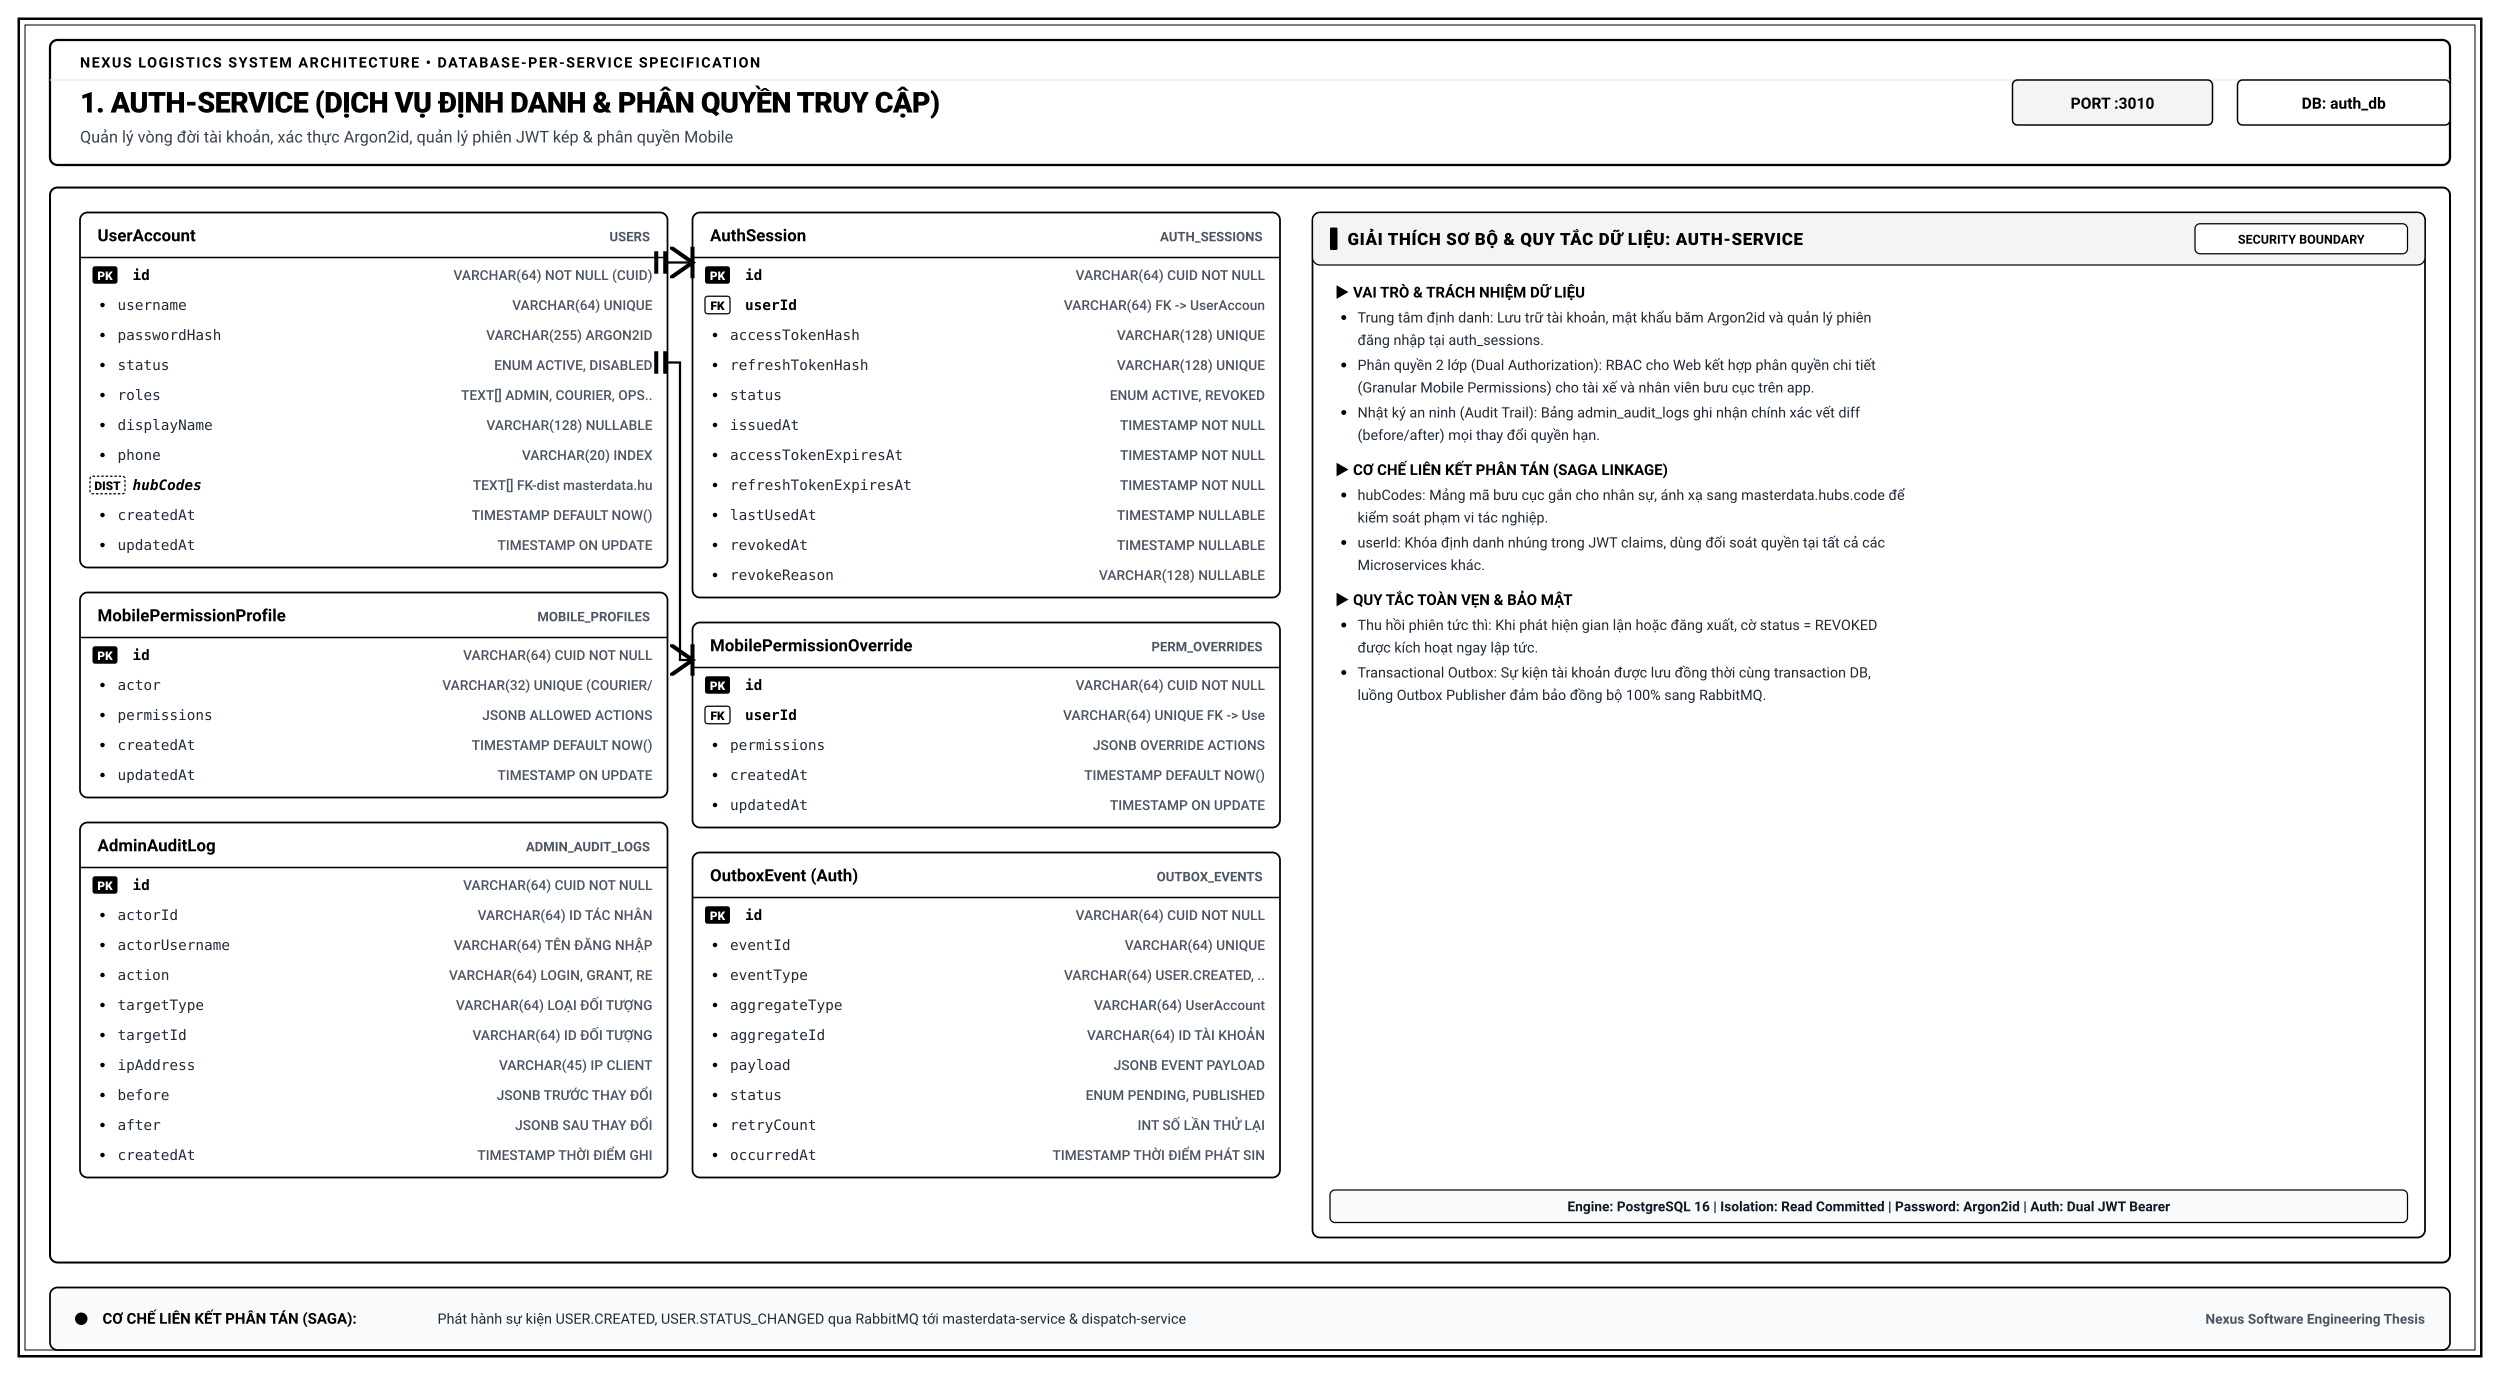
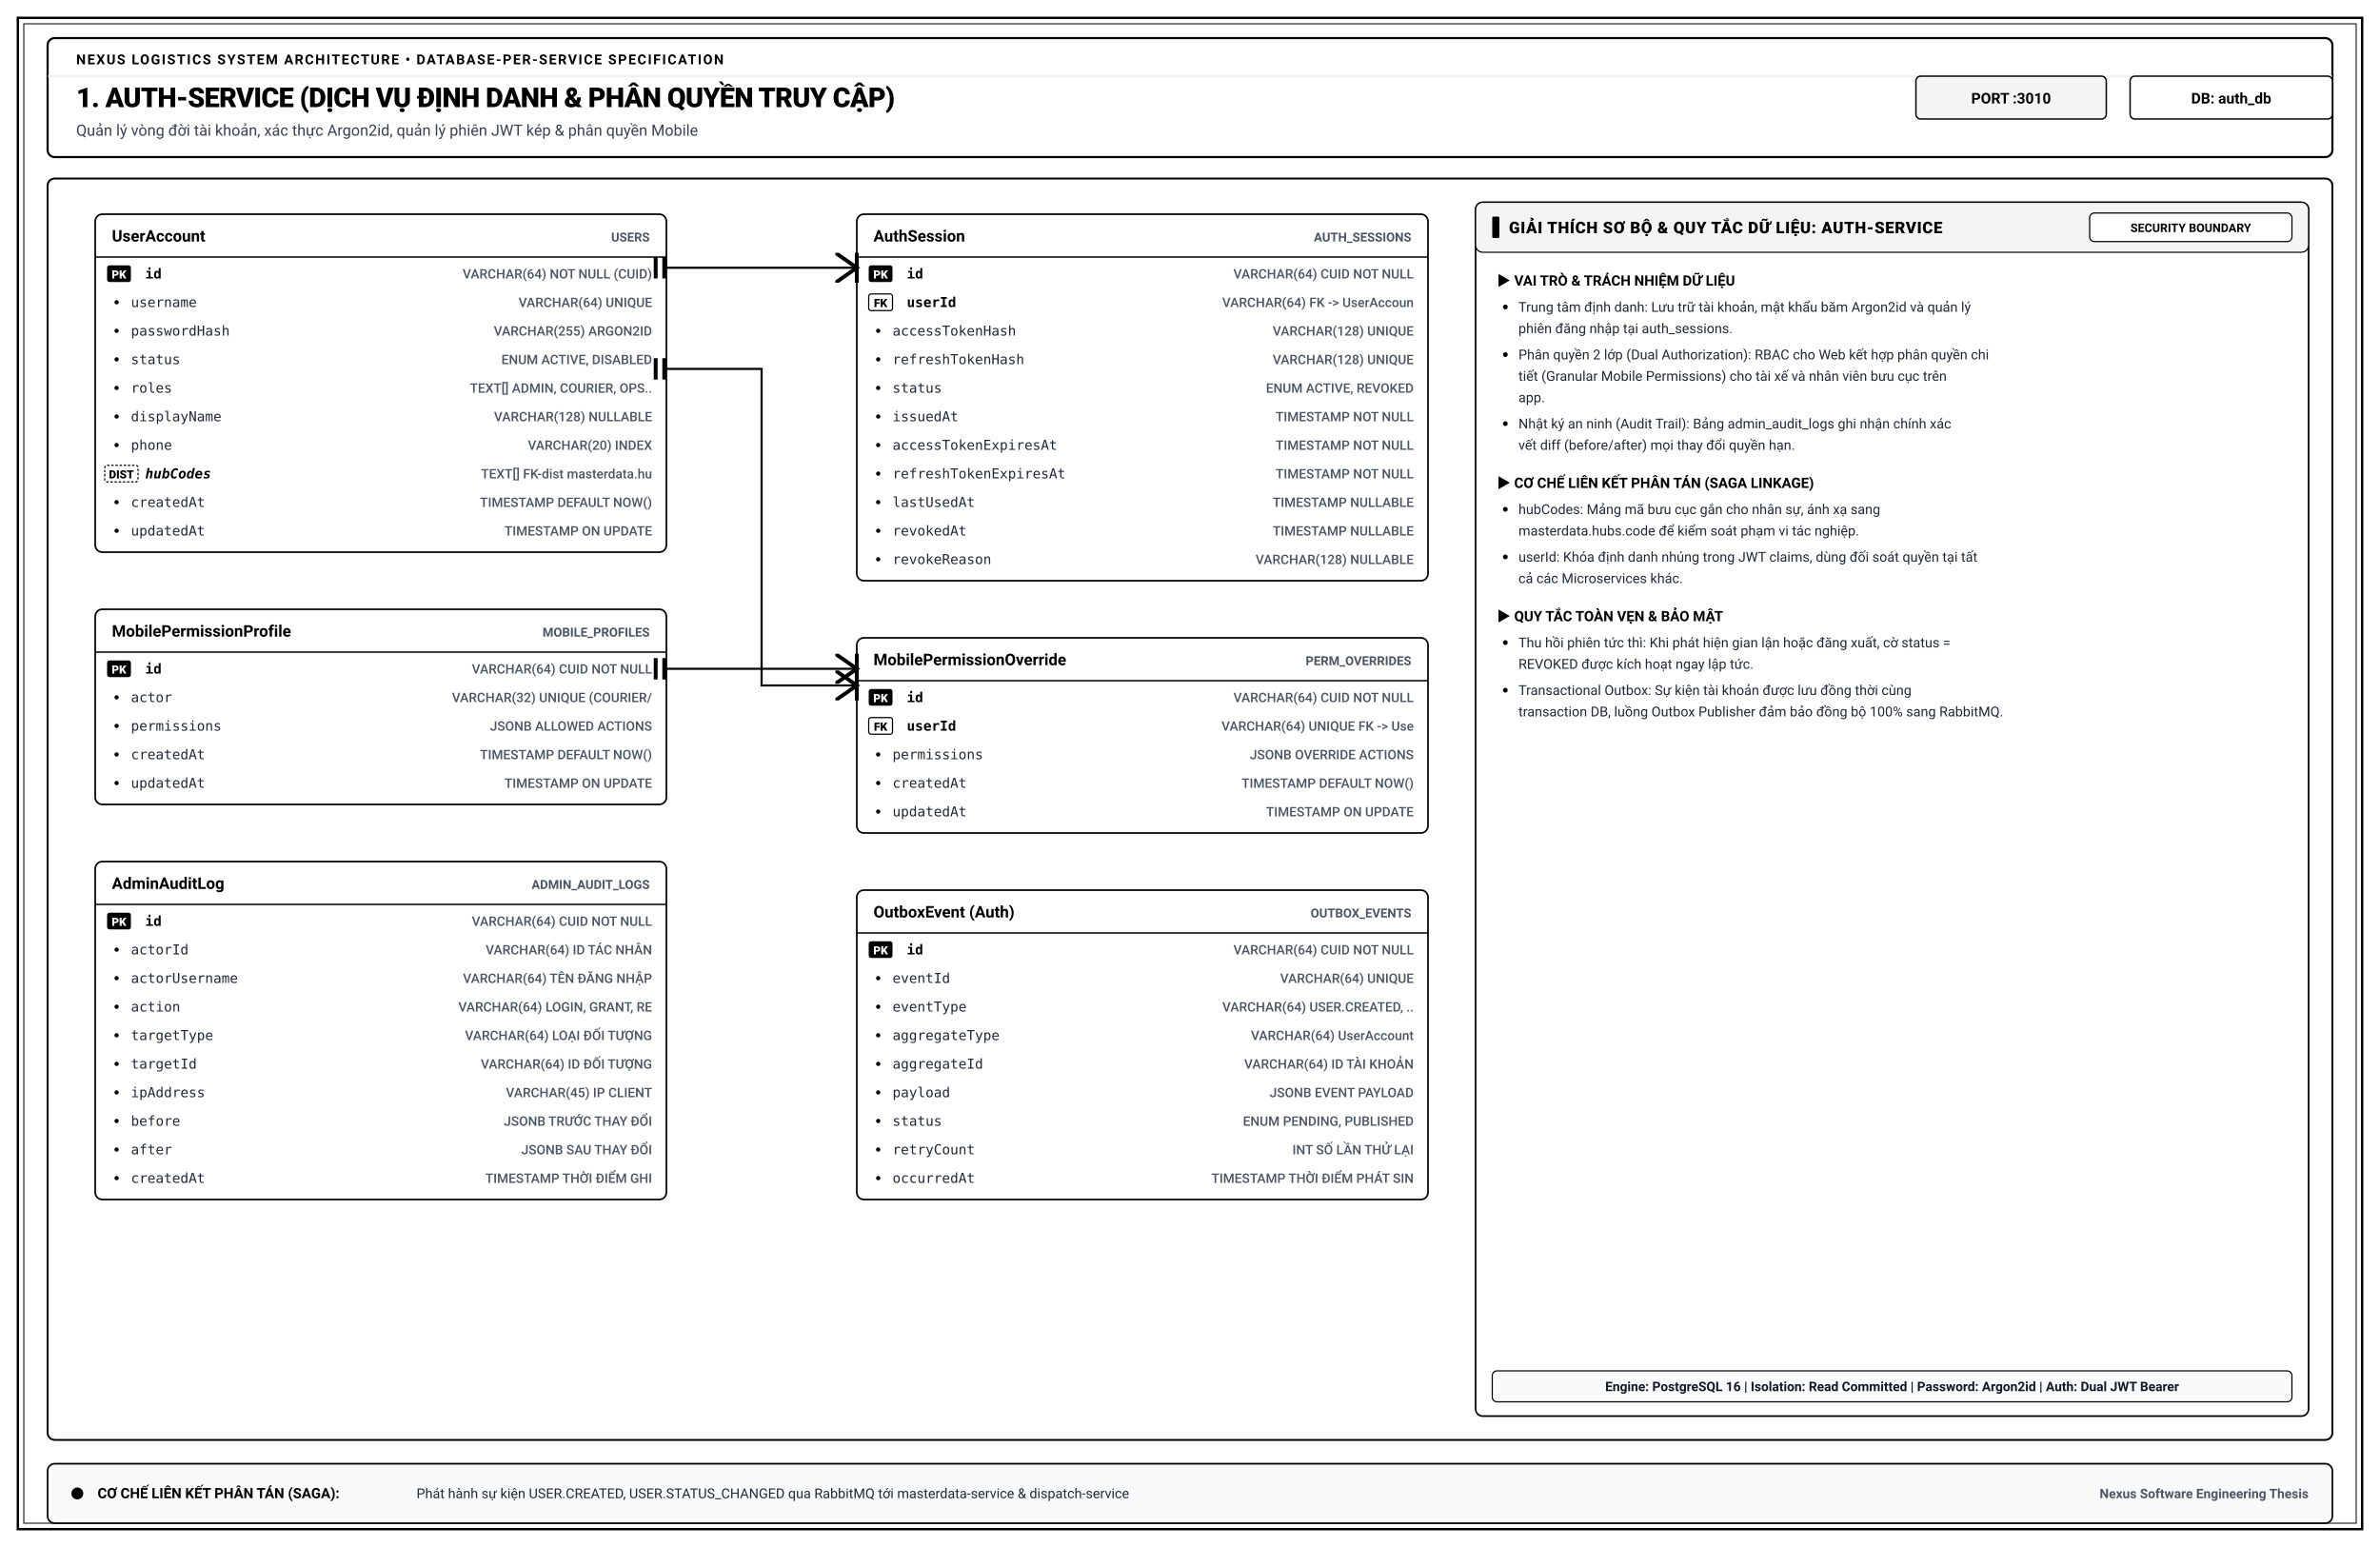
- <svg xmlns="http://www.w3.org/2000/svg" viewBox="0 0 2000 1100" width="100%" height="100%" style="background:#FFFFFF;">
+ <svg xmlns="http://www.w3.org/2000/svg" viewBox="0 0 2000 1300" width="100%" height="100%" style="background:#FFFFFF;">
  <defs>
    <marker id="crow-many" markerWidth="14" markerHeight="14" refX="10" refY="7" orient="auto">
      <path d="M 0 0 L 10 7 L 0 14 M 10 0 L 10 14" stroke="#000000" stroke-width="1.8" fill="none" />
    </marker>
    <marker id="crow-one" markerWidth="14" markerHeight="14" refX="10" refY="7" orient="auto">
      <line x1="5" y1="2" x2="5" y2="12" stroke="#000000" stroke-width="1.8" />
      <line x1="9" y1="2" x2="9" y2="12" stroke="#000000" stroke-width="1.8" />
    </marker>
    <marker id="arrow-dist" markerWidth="12" markerHeight="12" refX="9" refY="6" orient="auto">
      <path d="M 0 1 L 9 6 L 0 11 z" fill="#000000" />
    </marker>
  </defs>
  <rect width="100%" height="100%" fill="#FFFFFF" />
-   <rect x="15" y="15" width="1970" height="1070" fill="none" stroke="#000000" stroke-width="2" />
-   <rect x="20" y="20" width="1960" height="1060" fill="none" stroke="#000000" stroke-width="0.8" />
+   <rect x="15" y="15" width="1970" height="1270" fill="none" stroke="#000000" stroke-width="2" />
+   <rect x="20" y="20" width="1960" height="1260" fill="none" stroke="#000000" stroke-width="0.8" />
  <style>
    text { font-family: -apple-system, BlinkMacSystemFont, "Segoe UI", Roboto, "Helvetica Neue", Arial, sans-serif; }
    .doc-badge { font-size: 11.5px; font-weight: 700; fill: #000000; letter-spacing: 1.2px; text-transform: uppercase; }
    .doc-title { font-size: 23px; font-weight: 800; fill: #000000; letter-spacing: -0.5px; }
    .doc-subtitle { font-size: 13px; font-weight: 400; fill: #374151; }
    
    .tbl-header { font-size: 13.5px; font-weight: 700; fill: #000000; }
    .tbl-tag { font-size: 10.5px; font-weight: 600; fill: #4B5563; text-transform: uppercase; }
    .tbl-field-pk { font-size: 11.5px; font-weight: 700; fill: #000000; font-family: ui-monospace, Menlo, monospace; }
    .tbl-field-fk { font-size: 11.5px; font-weight: 600; fill: #000000; font-family: ui-monospace, Menlo, monospace; }
    .tbl-field-dist { font-size: 11.5px; font-weight: 600; fill: #000000; font-style: italic; font-family: ui-monospace, Menlo, monospace; }
    .tbl-field-normal { font-size: 11.5px; font-weight: 500; fill: #1F2937; font-family: ui-monospace, Menlo, monospace; }
    .tbl-type { font-size: 11px; font-weight: 500; fill: #4B5563; }

    .badge-pk { font-size: 9.5px; font-weight: 800; fill: #FFFFFF; }
    .badge-fk { font-size: 9.5px; font-weight: 800; fill: #000000; }
    .badge-dist { font-size: 9.5px; font-weight: 800; fill: #000000; }

    .panel-header { font-size: 13.5px; font-weight: 800; fill: #000000; text-transform: uppercase; letter-spacing: 0.5px; }
    .panel-sec-title { font-size: 12px; font-weight: 700; fill: #000000; }
    .panel-body { font-size: 11.5px; font-weight: 400; fill: #1F2937; }
    .panel-bold { font-weight: 700; fill: #000000; }
    .panel-code { font-family: ui-monospace, Menlo, monospace; font-size: 11px; font-weight: 700; fill: #000000; }
  </style>
  <g id="Header" transform="translate(40, 32)">
    <rect width="1920" height="100" rx="6" fill="#FFFFFF" stroke="#000000" stroke-width="1.8" />
    <line x1="0" y1="32" x2="1920" y2="32" stroke="#E5E7EB" stroke-width="1" />
    <text x="24" y="22" class="doc-badge">NEXUS LOGISTICS SYSTEM ARCHITECTURE • DATABASE-PER-SERVICE SPECIFICATION</text>
    <text x="24" y="58" class="doc-title">1. AUTH-SERVICE (DỊCH VỤ ĐỊNH DANH &amp; PHÂN QUYỀN TRUY CẬP)</text>
    <text x="24" y="82" class="doc-subtitle">Quản lý vòng đời tài khoản, xác thực Argon2id, quản lý phiên JWT kép &amp; phân quyền Mobile</text>
    <rect x="1570" y="32" width="160" height="36" rx="4" fill="#F3F4F6" stroke="#000000" stroke-width="1.2" />
    <text x="1650" y="55" font-size="12.5" font-weight="700" fill="#000000" text-anchor="middle">PORT :3010</text>
    <rect x="1750" y="32" width="170" height="36" rx="4" fill="#FFFFFF" stroke="#000000" stroke-width="1.2" />
    <text x="1835" y="55" font-size="12.5" font-weight="700" fill="#000000" text-anchor="middle">DB: auth_db</text>
  </g>
  <g id="ServiceBody" transform="translate(40, 150)">
-     <rect width="1920" height="860" rx="6" fill="#FFFFFF" stroke="#000000" stroke-width="1.6" />
-     <g transform="translate(24, 20)">
-       <rect width="470" height="284" rx="6" fill="#FFFFFF" stroke="#000000" stroke-width="1.4" />
-       <line x1="0" y1="36" x2="470" y2="36" stroke="#000000" stroke-width="1.2" />
+     <rect width="1920" height="1060" rx="6" fill="#FFFFFF" stroke="#000000" stroke-width="1.6" />
+     <g transform="translate(40, 30)">
+       <rect width="480" height="284" rx="6" fill="#FFFFFF" stroke="#000000" stroke-width="1.4" />
+       <line x1="0" y1="36" x2="480" y2="36" stroke="#000000" stroke-width="1.2" />
      <text x="14" y="23" class="tbl-header">UserAccount</text>
-       <text x="456" y="23" class="tbl-tag" text-anchor="end">USERS</text>
-       <rect x="10" y="43" width="20" height="14" rx="2" fill="#000000" />
-       <text x="20" y="54" class="badge-pk" text-anchor="middle">PK</text>
-       <text x="42" y="54" class="tbl-field-pk">id</text>
-       <text x="458" y="54" class="tbl-type" text-anchor="end">VARCHAR(64) NOT NULL (CUID)</text>
+       <text x="466" y="23" class="tbl-tag" text-anchor="end">USERS</text>
+       <rect x="10" y="43" width="20" height="14" rx="2" fill="#000000" />
+       <text x="20" y="54" class="badge-pk" text-anchor="middle">PK</text>
+       <text x="42" y="54" class="tbl-field-pk">id</text>
+       <text x="468" y="54" class="tbl-type" text-anchor="end">VARCHAR(64) NOT NULL (CUID)</text>
      <circle cx="18" cy="74" r="1.8" fill="#000000" />
      <text x="30" y="78" class="tbl-field-normal">username</text>
-       <text x="458" y="78" class="tbl-type" text-anchor="end">VARCHAR(64) UNIQUE</text>
+       <text x="468" y="78" class="tbl-type" text-anchor="end">VARCHAR(64) UNIQUE</text>
      <circle cx="18" cy="98" r="1.8" fill="#000000" />
      <text x="30" y="102" class="tbl-field-normal">passwordHash</text>
-       <text x="458" y="102" class="tbl-type" text-anchor="end">VARCHAR(255) ARGON2ID</text>
+       <text x="468" y="102" class="tbl-type" text-anchor="end">VARCHAR(255) ARGON2ID</text>
      <circle cx="18" cy="122" r="1.8" fill="#000000" />
      <text x="30" y="126" class="tbl-field-normal">status</text>
-       <text x="458" y="126" class="tbl-type" text-anchor="end">ENUM ACTIVE, DISABLED</text>
+       <text x="468" y="126" class="tbl-type" text-anchor="end">ENUM ACTIVE, DISABLED</text>
      <circle cx="18" cy="146" r="1.8" fill="#000000" />
      <text x="30" y="150" class="tbl-field-normal">roles</text>
-       <text x="458" y="150" class="tbl-type" text-anchor="end">TEXT[] ADMIN, COURIER, OPS..</text>
+       <text x="468" y="150" class="tbl-type" text-anchor="end">TEXT[] ADMIN, COURIER, OPS..</text>
      <circle cx="18" cy="170" r="1.8" fill="#000000" />
      <text x="30" y="174" class="tbl-field-normal">displayName</text>
-       <text x="458" y="174" class="tbl-type" text-anchor="end">VARCHAR(128) NULLABLE</text>
+       <text x="468" y="174" class="tbl-type" text-anchor="end">VARCHAR(128) NULLABLE</text>
      <circle cx="18" cy="194" r="1.8" fill="#000000" />
      <text x="30" y="198" class="tbl-field-normal">phone</text>
-       <text x="458" y="198" class="tbl-type" text-anchor="end">VARCHAR(20) INDEX</text>
+       <text x="468" y="198" class="tbl-type" text-anchor="end">VARCHAR(20) INDEX</text>
      <rect x="8" y="211" width="28" height="14" rx="2" fill="#FFFFFF" stroke="#000000" stroke-width="1" stroke-dasharray="2 1.5" />
      <text x="22" y="222" class="badge-dist" text-anchor="middle">DIST</text>
      <text x="42" y="222" class="tbl-field-dist">hubCodes</text>
-       <text x="458" y="222" class="tbl-type" text-anchor="end">TEXT[] FK-dist masterdata.hu</text>
+       <text x="468" y="222" class="tbl-type" text-anchor="end">TEXT[] FK-dist masterdata.hu</text>
      <circle cx="18" cy="242" r="1.8" fill="#000000" />
      <text x="30" y="246" class="tbl-field-normal">createdAt</text>
-       <text x="458" y="246" class="tbl-type" text-anchor="end">TIMESTAMP DEFAULT NOW()</text>
+       <text x="468" y="246" class="tbl-type" text-anchor="end">TIMESTAMP DEFAULT NOW()</text>
      <circle cx="18" cy="266" r="1.8" fill="#000000" />
      <text x="30" y="270" class="tbl-field-normal">updatedAt</text>
-       <text x="458" y="270" class="tbl-type" text-anchor="end">TIMESTAMP ON UPDATE</text>
-     </g>
-     <g transform="translate(514, 20)">
-       <rect width="470" height="308" rx="6" fill="#FFFFFF" stroke="#000000" stroke-width="1.4" />
-       <line x1="0" y1="36" x2="470" y2="36" stroke="#000000" stroke-width="1.2" />
+       <text x="468" y="270" class="tbl-type" text-anchor="end">TIMESTAMP ON UPDATE</text>
+     </g>
+     <g transform="translate(680, 30)">
+       <rect width="480" height="308" rx="6" fill="#FFFFFF" stroke="#000000" stroke-width="1.4" />
+       <line x1="0" y1="36" x2="480" y2="36" stroke="#000000" stroke-width="1.2" />
      <text x="14" y="23" class="tbl-header">AuthSession</text>
-       <text x="456" y="23" class="tbl-tag" text-anchor="end">AUTH_SESSIONS</text>
-       <rect x="10" y="43" width="20" height="14" rx="2" fill="#000000" />
-       <text x="20" y="54" class="badge-pk" text-anchor="middle">PK</text>
-       <text x="42" y="54" class="tbl-field-pk">id</text>
-       <text x="458" y="54" class="tbl-type" text-anchor="end">VARCHAR(64) CUID NOT NULL</text>
+       <text x="466" y="23" class="tbl-tag" text-anchor="end">AUTH_SESSIONS</text>
+       <rect x="10" y="43" width="20" height="14" rx="2" fill="#000000" />
+       <text x="20" y="54" class="badge-pk" text-anchor="middle">PK</text>
+       <text x="42" y="54" class="tbl-field-pk">id</text>
+       <text x="468" y="54" class="tbl-type" text-anchor="end">VARCHAR(64) CUID NOT NULL</text>
      <rect x="10" y="67" width="20" height="14" rx="2" fill="#FFFFFF" stroke="#000000" stroke-width="1" />
      <text x="20" y="78" class="badge-fk" text-anchor="middle">FK</text>
      <text x="42" y="78" class="tbl-field-fk">userId</text>
-       <text x="458" y="78" class="tbl-type" text-anchor="end">VARCHAR(64) FK -&gt; UserAccoun</text>
+       <text x="468" y="78" class="tbl-type" text-anchor="end">VARCHAR(64) FK -&gt; UserAccoun</text>
      <circle cx="18" cy="98" r="1.8" fill="#000000" />
      <text x="30" y="102" class="tbl-field-normal">accessTokenHash</text>
-       <text x="458" y="102" class="tbl-type" text-anchor="end">VARCHAR(128) UNIQUE</text>
+       <text x="468" y="102" class="tbl-type" text-anchor="end">VARCHAR(128) UNIQUE</text>
      <circle cx="18" cy="122" r="1.8" fill="#000000" />
      <text x="30" y="126" class="tbl-field-normal">refreshTokenHash</text>
-       <text x="458" y="126" class="tbl-type" text-anchor="end">VARCHAR(128) UNIQUE</text>
+       <text x="468" y="126" class="tbl-type" text-anchor="end">VARCHAR(128) UNIQUE</text>
      <circle cx="18" cy="146" r="1.8" fill="#000000" />
      <text x="30" y="150" class="tbl-field-normal">status</text>
-       <text x="458" y="150" class="tbl-type" text-anchor="end">ENUM ACTIVE, REVOKED</text>
+       <text x="468" y="150" class="tbl-type" text-anchor="end">ENUM ACTIVE, REVOKED</text>
      <circle cx="18" cy="170" r="1.8" fill="#000000" />
      <text x="30" y="174" class="tbl-field-normal">issuedAt</text>
-       <text x="458" y="174" class="tbl-type" text-anchor="end">TIMESTAMP NOT NULL</text>
+       <text x="468" y="174" class="tbl-type" text-anchor="end">TIMESTAMP NOT NULL</text>
      <circle cx="18" cy="194" r="1.8" fill="#000000" />
      <text x="30" y="198" class="tbl-field-normal">accessTokenExpiresAt</text>
-       <text x="458" y="198" class="tbl-type" text-anchor="end">TIMESTAMP NOT NULL</text>
+       <text x="468" y="198" class="tbl-type" text-anchor="end">TIMESTAMP NOT NULL</text>
      <circle cx="18" cy="218" r="1.8" fill="#000000" />
      <text x="30" y="222" class="tbl-field-normal">refreshTokenExpiresAt</text>
-       <text x="458" y="222" class="tbl-type" text-anchor="end">TIMESTAMP NOT NULL</text>
+       <text x="468" y="222" class="tbl-type" text-anchor="end">TIMESTAMP NOT NULL</text>
      <circle cx="18" cy="242" r="1.8" fill="#000000" />
      <text x="30" y="246" class="tbl-field-normal">lastUsedAt</text>
-       <text x="458" y="246" class="tbl-type" text-anchor="end">TIMESTAMP NULLABLE</text>
+       <text x="468" y="246" class="tbl-type" text-anchor="end">TIMESTAMP NULLABLE</text>
      <circle cx="18" cy="266" r="1.8" fill="#000000" />
      <text x="30" y="270" class="tbl-field-normal">revokedAt</text>
-       <text x="458" y="270" class="tbl-type" text-anchor="end">TIMESTAMP NULLABLE</text>
+       <text x="468" y="270" class="tbl-type" text-anchor="end">TIMESTAMP NULLABLE</text>
      <circle cx="18" cy="290" r="1.8" fill="#000000" />
      <text x="30" y="294" class="tbl-field-normal">revokeReason</text>
-       <text x="458" y="294" class="tbl-type" text-anchor="end">VARCHAR(128) NULLABLE</text>
-     </g>
-     <g transform="translate(24, 324)">
-       <rect width="470" height="164" rx="6" fill="#FFFFFF" stroke="#000000" stroke-width="1.4" />
-       <line x1="0" y1="36" x2="470" y2="36" stroke="#000000" stroke-width="1.2" />
+       <text x="468" y="294" class="tbl-type" text-anchor="end">VARCHAR(128) NULLABLE</text>
+     </g>
+     <g transform="translate(40, 362)">
+       <rect width="480" height="164" rx="6" fill="#FFFFFF" stroke="#000000" stroke-width="1.4" />
+       <line x1="0" y1="36" x2="480" y2="36" stroke="#000000" stroke-width="1.2" />
      <text x="14" y="23" class="tbl-header">MobilePermissionProfile</text>
-       <text x="456" y="23" class="tbl-tag" text-anchor="end">MOBILE_PROFILES</text>
-       <rect x="10" y="43" width="20" height="14" rx="2" fill="#000000" />
-       <text x="20" y="54" class="badge-pk" text-anchor="middle">PK</text>
-       <text x="42" y="54" class="tbl-field-pk">id</text>
-       <text x="458" y="54" class="tbl-type" text-anchor="end">VARCHAR(64) CUID NOT NULL</text>
+       <text x="466" y="23" class="tbl-tag" text-anchor="end">MOBILE_PROFILES</text>
+       <rect x="10" y="43" width="20" height="14" rx="2" fill="#000000" />
+       <text x="20" y="54" class="badge-pk" text-anchor="middle">PK</text>
+       <text x="42" y="54" class="tbl-field-pk">id</text>
+       <text x="468" y="54" class="tbl-type" text-anchor="end">VARCHAR(64) CUID NOT NULL</text>
      <circle cx="18" cy="74" r="1.8" fill="#000000" />
      <text x="30" y="78" class="tbl-field-normal">actor</text>
-       <text x="458" y="78" class="tbl-type" text-anchor="end">VARCHAR(32) UNIQUE (COURIER/</text>
+       <text x="468" y="78" class="tbl-type" text-anchor="end">VARCHAR(32) UNIQUE (COURIER/</text>
      <circle cx="18" cy="98" r="1.8" fill="#000000" />
      <text x="30" y="102" class="tbl-field-normal">permissions</text>
-       <text x="458" y="102" class="tbl-type" text-anchor="end">JSONB ALLOWED ACTIONS</text>
+       <text x="468" y="102" class="tbl-type" text-anchor="end">JSONB ALLOWED ACTIONS</text>
      <circle cx="18" cy="122" r="1.8" fill="#000000" />
      <text x="30" y="126" class="tbl-field-normal">createdAt</text>
-       <text x="458" y="126" class="tbl-type" text-anchor="end">TIMESTAMP DEFAULT NOW()</text>
+       <text x="468" y="126" class="tbl-type" text-anchor="end">TIMESTAMP DEFAULT NOW()</text>
      <circle cx="18" cy="146" r="1.8" fill="#000000" />
      <text x="30" y="150" class="tbl-field-normal">updatedAt</text>
-       <text x="458" y="150" class="tbl-type" text-anchor="end">TIMESTAMP ON UPDATE</text>
-     </g>
-     <g transform="translate(514, 348)">
-       <rect width="470" height="164" rx="6" fill="#FFFFFF" stroke="#000000" stroke-width="1.4" />
-       <line x1="0" y1="36" x2="470" y2="36" stroke="#000000" stroke-width="1.2" />
+       <text x="468" y="150" class="tbl-type" text-anchor="end">TIMESTAMP ON UPDATE</text>
+     </g>
+     <g transform="translate(680, 386)">
+       <rect width="480" height="164" rx="6" fill="#FFFFFF" stroke="#000000" stroke-width="1.4" />
+       <line x1="0" y1="36" x2="480" y2="36" stroke="#000000" stroke-width="1.2" />
      <text x="14" y="23" class="tbl-header">MobilePermissionOverride</text>
-       <text x="456" y="23" class="tbl-tag" text-anchor="end">PERM_OVERRIDES</text>
-       <rect x="10" y="43" width="20" height="14" rx="2" fill="#000000" />
-       <text x="20" y="54" class="badge-pk" text-anchor="middle">PK</text>
-       <text x="42" y="54" class="tbl-field-pk">id</text>
-       <text x="458" y="54" class="tbl-type" text-anchor="end">VARCHAR(64) CUID NOT NULL</text>
+       <text x="466" y="23" class="tbl-tag" text-anchor="end">PERM_OVERRIDES</text>
+       <rect x="10" y="43" width="20" height="14" rx="2" fill="#000000" />
+       <text x="20" y="54" class="badge-pk" text-anchor="middle">PK</text>
+       <text x="42" y="54" class="tbl-field-pk">id</text>
+       <text x="468" y="54" class="tbl-type" text-anchor="end">VARCHAR(64) CUID NOT NULL</text>
      <rect x="10" y="67" width="20" height="14" rx="2" fill="#FFFFFF" stroke="#000000" stroke-width="1" />
      <text x="20" y="78" class="badge-fk" text-anchor="middle">FK</text>
      <text x="42" y="78" class="tbl-field-fk">userId</text>
-       <text x="458" y="78" class="tbl-type" text-anchor="end">VARCHAR(64) UNIQUE FK -&gt; Use</text>
+       <text x="468" y="78" class="tbl-type" text-anchor="end">VARCHAR(64) UNIQUE FK -&gt; Use</text>
      <circle cx="18" cy="98" r="1.8" fill="#000000" />
      <text x="30" y="102" class="tbl-field-normal">permissions</text>
-       <text x="458" y="102" class="tbl-type" text-anchor="end">JSONB OVERRIDE ACTIONS</text>
+       <text x="468" y="102" class="tbl-type" text-anchor="end">JSONB OVERRIDE ACTIONS</text>
      <circle cx="18" cy="122" r="1.8" fill="#000000" />
      <text x="30" y="126" class="tbl-field-normal">createdAt</text>
-       <text x="458" y="126" class="tbl-type" text-anchor="end">TIMESTAMP DEFAULT NOW()</text>
+       <text x="468" y="126" class="tbl-type" text-anchor="end">TIMESTAMP DEFAULT NOW()</text>
      <circle cx="18" cy="146" r="1.8" fill="#000000" />
      <text x="30" y="150" class="tbl-field-normal">updatedAt</text>
-       <text x="458" y="150" class="tbl-type" text-anchor="end">TIMESTAMP ON UPDATE</text>
-     </g>
-     <g transform="translate(24, 508)">
-       <rect width="470" height="284" rx="6" fill="#FFFFFF" stroke="#000000" stroke-width="1.4" />
-       <line x1="0" y1="36" x2="470" y2="36" stroke="#000000" stroke-width="1.2" />
+       <text x="468" y="150" class="tbl-type" text-anchor="end">TIMESTAMP ON UPDATE</text>
+     </g>
+     <g transform="translate(40, 574)">
+       <rect width="480" height="284" rx="6" fill="#FFFFFF" stroke="#000000" stroke-width="1.4" />
+       <line x1="0" y1="36" x2="480" y2="36" stroke="#000000" stroke-width="1.2" />
      <text x="14" y="23" class="tbl-header">AdminAuditLog</text>
-       <text x="456" y="23" class="tbl-tag" text-anchor="end">ADMIN_AUDIT_LOGS</text>
-       <rect x="10" y="43" width="20" height="14" rx="2" fill="#000000" />
-       <text x="20" y="54" class="badge-pk" text-anchor="middle">PK</text>
-       <text x="42" y="54" class="tbl-field-pk">id</text>
-       <text x="458" y="54" class="tbl-type" text-anchor="end">VARCHAR(64) CUID NOT NULL</text>
+       <text x="466" y="23" class="tbl-tag" text-anchor="end">ADMIN_AUDIT_LOGS</text>
+       <rect x="10" y="43" width="20" height="14" rx="2" fill="#000000" />
+       <text x="20" y="54" class="badge-pk" text-anchor="middle">PK</text>
+       <text x="42" y="54" class="tbl-field-pk">id</text>
+       <text x="468" y="54" class="tbl-type" text-anchor="end">VARCHAR(64) CUID NOT NULL</text>
      <circle cx="18" cy="74" r="1.8" fill="#000000" />
      <text x="30" y="78" class="tbl-field-normal">actorId</text>
-       <text x="458" y="78" class="tbl-type" text-anchor="end">VARCHAR(64) ID TÁC NHÂN</text>
+       <text x="468" y="78" class="tbl-type" text-anchor="end">VARCHAR(64) ID TÁC NHÂN</text>
      <circle cx="18" cy="98" r="1.8" fill="#000000" />
      <text x="30" y="102" class="tbl-field-normal">actorUsername</text>
-       <text x="458" y="102" class="tbl-type" text-anchor="end">VARCHAR(64) TÊN ĐĂNG NHẬP</text>
+       <text x="468" y="102" class="tbl-type" text-anchor="end">VARCHAR(64) TÊN ĐĂNG NHẬP</text>
      <circle cx="18" cy="122" r="1.8" fill="#000000" />
      <text x="30" y="126" class="tbl-field-normal">action</text>
-       <text x="458" y="126" class="tbl-type" text-anchor="end">VARCHAR(64) LOGIN, GRANT, RE</text>
+       <text x="468" y="126" class="tbl-type" text-anchor="end">VARCHAR(64) LOGIN, GRANT, RE</text>
      <circle cx="18" cy="146" r="1.8" fill="#000000" />
      <text x="30" y="150" class="tbl-field-normal">targetType</text>
-       <text x="458" y="150" class="tbl-type" text-anchor="end">VARCHAR(64) LOẠI ĐỐI TƯỢNG</text>
+       <text x="468" y="150" class="tbl-type" text-anchor="end">VARCHAR(64) LOẠI ĐỐI TƯỢNG</text>
      <circle cx="18" cy="170" r="1.8" fill="#000000" />
      <text x="30" y="174" class="tbl-field-normal">targetId</text>
-       <text x="458" y="174" class="tbl-type" text-anchor="end">VARCHAR(64) ID ĐỐI TƯỢNG</text>
+       <text x="468" y="174" class="tbl-type" text-anchor="end">VARCHAR(64) ID ĐỐI TƯỢNG</text>
      <circle cx="18" cy="194" r="1.8" fill="#000000" />
      <text x="30" y="198" class="tbl-field-normal">ipAddress</text>
-       <text x="458" y="198" class="tbl-type" text-anchor="end">VARCHAR(45) IP CLIENT</text>
+       <text x="468" y="198" class="tbl-type" text-anchor="end">VARCHAR(45) IP CLIENT</text>
      <circle cx="18" cy="218" r="1.8" fill="#000000" />
      <text x="30" y="222" class="tbl-field-normal">before</text>
-       <text x="458" y="222" class="tbl-type" text-anchor="end">JSONB TRƯỚC THAY ĐỔI</text>
+       <text x="468" y="222" class="tbl-type" text-anchor="end">JSONB TRƯỚC THAY ĐỔI</text>
      <circle cx="18" cy="242" r="1.8" fill="#000000" />
      <text x="30" y="246" class="tbl-field-normal">after</text>
-       <text x="458" y="246" class="tbl-type" text-anchor="end">JSONB SAU THAY ĐỔI</text>
+       <text x="468" y="246" class="tbl-type" text-anchor="end">JSONB SAU THAY ĐỔI</text>
      <circle cx="18" cy="266" r="1.8" fill="#000000" />
      <text x="30" y="270" class="tbl-field-normal">createdAt</text>
-       <text x="458" y="270" class="tbl-type" text-anchor="end">TIMESTAMP THỜI ĐIỂM GHI</text>
-     </g>
-     <g transform="translate(514, 532)">
-       <rect width="470" height="260" rx="6" fill="#FFFFFF" stroke="#000000" stroke-width="1.4" />
-       <line x1="0" y1="36" x2="470" y2="36" stroke="#000000" stroke-width="1.2" />
+       <text x="468" y="270" class="tbl-type" text-anchor="end">TIMESTAMP THỜI ĐIỂM GHI</text>
+     </g>
+     <g transform="translate(680, 598)">
+       <rect width="480" height="260" rx="6" fill="#FFFFFF" stroke="#000000" stroke-width="1.4" />
+       <line x1="0" y1="36" x2="480" y2="36" stroke="#000000" stroke-width="1.2" />
      <text x="14" y="23" class="tbl-header">OutboxEvent (Auth)</text>
-       <text x="456" y="23" class="tbl-tag" text-anchor="end">OUTBOX_EVENTS</text>
-       <rect x="10" y="43" width="20" height="14" rx="2" fill="#000000" />
-       <text x="20" y="54" class="badge-pk" text-anchor="middle">PK</text>
-       <text x="42" y="54" class="tbl-field-pk">id</text>
-       <text x="458" y="54" class="tbl-type" text-anchor="end">VARCHAR(64) CUID NOT NULL</text>
+       <text x="466" y="23" class="tbl-tag" text-anchor="end">OUTBOX_EVENTS</text>
+       <rect x="10" y="43" width="20" height="14" rx="2" fill="#000000" />
+       <text x="20" y="54" class="badge-pk" text-anchor="middle">PK</text>
+       <text x="42" y="54" class="tbl-field-pk">id</text>
+       <text x="468" y="54" class="tbl-type" text-anchor="end">VARCHAR(64) CUID NOT NULL</text>
      <circle cx="18" cy="74" r="1.8" fill="#000000" />
      <text x="30" y="78" class="tbl-field-normal">eventId</text>
-       <text x="458" y="78" class="tbl-type" text-anchor="end">VARCHAR(64) UNIQUE</text>
+       <text x="468" y="78" class="tbl-type" text-anchor="end">VARCHAR(64) UNIQUE</text>
      <circle cx="18" cy="98" r="1.8" fill="#000000" />
      <text x="30" y="102" class="tbl-field-normal">eventType</text>
-       <text x="458" y="102" class="tbl-type" text-anchor="end">VARCHAR(64) USER.CREATED, ..</text>
+       <text x="468" y="102" class="tbl-type" text-anchor="end">VARCHAR(64) USER.CREATED, ..</text>
      <circle cx="18" cy="122" r="1.8" fill="#000000" />
      <text x="30" y="126" class="tbl-field-normal">aggregateType</text>
-       <text x="458" y="126" class="tbl-type" text-anchor="end">VARCHAR(64) UserAccount</text>
+       <text x="468" y="126" class="tbl-type" text-anchor="end">VARCHAR(64) UserAccount</text>
      <circle cx="18" cy="146" r="1.8" fill="#000000" />
      <text x="30" y="150" class="tbl-field-normal">aggregateId</text>
-       <text x="458" y="150" class="tbl-type" text-anchor="end">VARCHAR(64) ID TÀI KHOẢN</text>
+       <text x="468" y="150" class="tbl-type" text-anchor="end">VARCHAR(64) ID TÀI KHOẢN</text>
      <circle cx="18" cy="170" r="1.8" fill="#000000" />
      <text x="30" y="174" class="tbl-field-normal">payload</text>
-       <text x="458" y="174" class="tbl-type" text-anchor="end">JSONB EVENT PAYLOAD</text>
+       <text x="468" y="174" class="tbl-type" text-anchor="end">JSONB EVENT PAYLOAD</text>
      <circle cx="18" cy="194" r="1.8" fill="#000000" />
      <text x="30" y="198" class="tbl-field-normal">status</text>
-       <text x="458" y="198" class="tbl-type" text-anchor="end">ENUM PENDING, PUBLISHED</text>
+       <text x="468" y="198" class="tbl-type" text-anchor="end">ENUM PENDING, PUBLISHED</text>
      <circle cx="18" cy="218" r="1.8" fill="#000000" />
      <text x="30" y="222" class="tbl-field-normal">retryCount</text>
-       <text x="458" y="222" class="tbl-type" text-anchor="end">INT SỐ LẦN THỬ LẠI</text>
+       <text x="468" y="222" class="tbl-type" text-anchor="end">INT SỐ LẦN THỬ LẠI</text>
      <circle cx="18" cy="242" r="1.8" fill="#000000" />
      <text x="30" y="246" class="tbl-field-normal">occurredAt</text>
-       <text x="458" y="246" class="tbl-type" text-anchor="end">TIMESTAMP THỜI ĐIỂM PHÁT SIN</text>
-     </g>
-     <path d="M 494 60 L 514 60" stroke="#000000" stroke-width="1.8" fill="none" marker-start="url(#crow-one)" marker-end="url(#crow-many)" />
-     <path d="M 494 140 L 504 140 L 504 378 L 514 378" stroke="#000000" stroke-width="1.8" fill="none" marker-start="url(#crow-one)" marker-end="url(#crow-many)" />
-     <g transform="translate(1010, 20)">
-       <rect width="890" height="820" rx="6" fill="#FFFFFF" stroke="#000000" stroke-width="1.4" />
-       <rect x="0" y="0" width="890" height="42" rx="6" fill="#F3F4F6" stroke="#000000" stroke-width="1" />
+       <text x="468" y="246" class="tbl-type" text-anchor="end">TIMESTAMP THỜI ĐIỂM PHÁT SIN</text>
+     </g>
+     <path d="M 520 75 L 680 75" stroke="#000000" stroke-width="1.8" fill="none" marker-start="url(#crow-one)" marker-end="url(#crow-many)" />
+     <path d="M 520 160 L 600 160 L 600 426 L 680 426" stroke="#000000" stroke-width="1.8" fill="none" marker-start="url(#crow-one)" marker-end="url(#crow-many)" />
+     <path d="M 520 412 L 680 412" stroke="#000000" stroke-width="1.8" fill="none" marker-start="url(#crow-one)" marker-end="url(#crow-many)" />
+     <g transform="translate(1200, 20)">
+       <rect width="700" height="1020" rx="6" fill="#FFFFFF" stroke="#000000" stroke-width="1.4" />
+       <rect x="0" y="0" width="700" height="42" rx="6" fill="#F3F4F6" stroke="#000000" stroke-width="1" />
      <rect x="14" y="12" width="6" height="18" rx="1" fill="#000000" />
      <text x="28" y="26" class="panel-header">GIẢI THÍCH SƠ BỘ &amp; QUY TẮC DỮ LIỆU: AUTH-SERVICE</text>
-       <rect x="706" y="9" width="170" height="24" rx="4" fill="#FFFFFF" stroke="#000000" stroke-width="1" />
-       <text x="791.0" y="25" font-size="10" font-weight="700" fill="#000000" text-anchor="middle">SECURITY BOUNDARY</text>
-       <text x="18" y="68" class="panel-sec-title">▶ VAI TRÒ &amp; TRÁCH NHIỆM DỮ LIỆU</text>
-       <circle cx="25" cy="84" r="2" fill="#000000" />
-       <text x="36" y="88" class="panel-body">Trung tâm định danh: Lưu trữ tài khoản, mật khẩu băm Argon2id và quản lý phiên</text>
-       <text x="36" y="106" class="panel-body">đăng nhập tại auth_sessions.</text>
-       <circle cx="25" cy="122" r="2" fill="#000000" />
-       <text x="36" y="126" class="panel-body">Phân quyền 2 lớp (Dual Authorization): RBAC cho Web kết hợp phân quyền chi tiết</text>
-       <text x="36" y="144" class="panel-body">(Granular Mobile Permissions) cho tài xế và nhân viên bưu cục trên app.</text>
-       <circle cx="25" cy="160" r="2" fill="#000000" />
-       <text x="36" y="164" class="panel-body">Nhật ký an ninh (Audit Trail): Bảng admin_audit_logs ghi nhận chính xác vết diff</text>
-       <text x="36" y="182" class="panel-body">(before/after) mọi thay đổi quyền hạn.</text>
-       <text x="18" y="210" class="panel-sec-title">▶ CƠ CHẾ LIÊN KẾT PHÂN TÁN (SAGA LINKAGE)</text>
-       <circle cx="25" cy="226" r="2" fill="#000000" />
-       <text x="36" y="230" class="panel-body">hubCodes: Mảng mã bưu cục gắn cho nhân sự, ánh xạ sang masterdata.hubs.code để</text>
-       <text x="36" y="248" class="panel-body">kiểm soát phạm vi tác nghiệp.</text>
-       <circle cx="25" cy="264" r="2" fill="#000000" />
-       <text x="36" y="268" class="panel-body">userId: Khóa định danh nhúng trong JWT claims, dùng đối soát quyền tại tất cả các</text>
-       <text x="36" y="286" class="panel-body">Microservices khác.</text>
-       <text x="18" y="314" class="panel-sec-title">▶ QUY TẮC TOÀN VẸN &amp; BẢO MẬT</text>
-       <circle cx="25" cy="330" r="2" fill="#000000" />
-       <text x="36" y="334" class="panel-body">Thu hồi phiên tức thì: Khi phát hiện gian lận hoặc đăng xuất, cờ status = REVOKED</text>
-       <text x="36" y="352" class="panel-body">được kích hoạt ngay lập tức.</text>
-       <circle cx="25" cy="368" r="2" fill="#000000" />
-       <text x="36" y="372" class="panel-body">Transactional Outbox: Sự kiện tài khoản được lưu đồng thời cùng transaction DB,</text>
-       <text x="36" y="390" class="panel-body">luồng Outbox Publisher đảm bảo đồng bộ 100% sang RabbitMQ.</text>
-       <rect x="14" y="782" width="862" height="26" rx="4" fill="#F9FAFB" stroke="#000000" stroke-width="1" />
-       <text x="445.0" y="799" font-size="11" font-weight="600" fill="#111827" text-anchor="middle">Engine: PostgreSQL 16 | Isolation: Read Committed | Password: Argon2id | Auth: Dual JWT Bearer</text>
+       <rect x="516" y="9" width="170" height="24" rx="4" fill="#FFFFFF" stroke="#000000" stroke-width="1" />
+       <text x="601.0" y="25" font-size="10" font-weight="700" fill="#000000" text-anchor="middle">SECURITY BOUNDARY</text>
+       <text x="18" y="70" class="panel-sec-title">▶ VAI TRÒ &amp; TRÁCH NHIỆM DỮ LIỆU</text>
+       <circle cx="25" cy="88" r="2" fill="#000000" />
+       <text x="36" y="92" class="panel-body">Trung tâm định danh: Lưu trữ tài khoản, mật khẩu băm Argon2id và quản lý</text>
+       <text x="36" y="110" class="panel-body">phiên đăng nhập tại auth_sessions.</text>
+       <circle cx="25" cy="128" r="2" fill="#000000" />
+       <text x="36" y="132" class="panel-body">Phân quyền 2 lớp (Dual Authorization): RBAC cho Web kết hợp phân quyền chi</text>
+       <text x="36" y="150" class="panel-body">tiết (Granular Mobile Permissions) cho tài xế và nhân viên bưu cục trên</text>
+       <text x="36" y="168" class="panel-body">app.</text>
+       <circle cx="25" cy="186" r="2" fill="#000000" />
+       <text x="36" y="190" class="panel-body">Nhật ký an ninh (Audit Trail): Bảng admin_audit_logs ghi nhận chính xác</text>
+       <text x="36" y="208" class="panel-body">vết diff (before/after) mọi thay đổi quyền hạn.</text>
+       <text x="18" y="240" class="panel-sec-title">▶ CƠ CHẾ LIÊN KẾT PHÂN TÁN (SAGA LINKAGE)</text>
+       <circle cx="25" cy="258" r="2" fill="#000000" />
+       <text x="36" y="262" class="panel-body">hubCodes: Mảng mã bưu cục gắn cho nhân sự, ánh xạ sang</text>
+       <text x="36" y="280" class="panel-body">masterdata.hubs.code để kiểm soát phạm vi tác nghiệp.</text>
+       <circle cx="25" cy="298" r="2" fill="#000000" />
+       <text x="36" y="302" class="panel-body">userId: Khóa định danh nhúng trong JWT claims, dùng đối soát quyền tại tất</text>
+       <text x="36" y="320" class="panel-body">cả các Microservices khác.</text>
+       <text x="18" y="352" class="panel-sec-title">▶ QUY TẮC TOÀN VẸN &amp; BẢO MẬT</text>
+       <circle cx="25" cy="370" r="2" fill="#000000" />
+       <text x="36" y="374" class="panel-body">Thu hồi phiên tức thì: Khi phát hiện gian lận hoặc đăng xuất, cờ status =</text>
+       <text x="36" y="392" class="panel-body">REVOKED được kích hoạt ngay lập tức.</text>
+       <circle cx="25" cy="410" r="2" fill="#000000" />
+       <text x="36" y="414" class="panel-body">Transactional Outbox: Sự kiện tài khoản được lưu đồng thời cùng</text>
+       <text x="36" y="432" class="panel-body">transaction DB, luồng Outbox Publisher đảm bảo đồng bộ 100% sang RabbitMQ.</text>
+       <rect x="14" y="982" width="672" height="26" rx="4" fill="#F9FAFB" stroke="#000000" stroke-width="1" />
+       <text x="350.0" y="999" font-size="11" font-weight="600" fill="#111827" text-anchor="middle">Engine: PostgreSQL 16 | Isolation: Read Committed | Password: Argon2id | Auth: Dual JWT Bearer</text>
    </g>
  </g>
-   <g id="FooterSaga" transform="translate(40, 1030)">
+   <g id="FooterSaga" transform="translate(40, 1230)">
    <rect width="1920" height="50" rx="6" fill="#F9FAFB" stroke="#000000" stroke-width="1.4" />
    <circle cx="25" cy="25" r="5" fill="#000000" />
    <text x="42" y="29" font-size="12" font-weight="700" fill="#000000">CƠ CHẾ LIÊN KẾT PHÂN TÁN (SAGA):</text>
    <text x="310" y="29" font-size="11.5" fill="#1F2937">Phát hành sự kiện USER.CREATED, USER.STATUS_CHANGED qua RabbitMQ tới masterdata-service &amp; dispatch-service</text>
    <text x="1900" y="29" font-size="11" font-weight="600" fill="#4B5563" text-anchor="end">Nexus Software Engineering Thesis</text>
  </g>
</svg>
